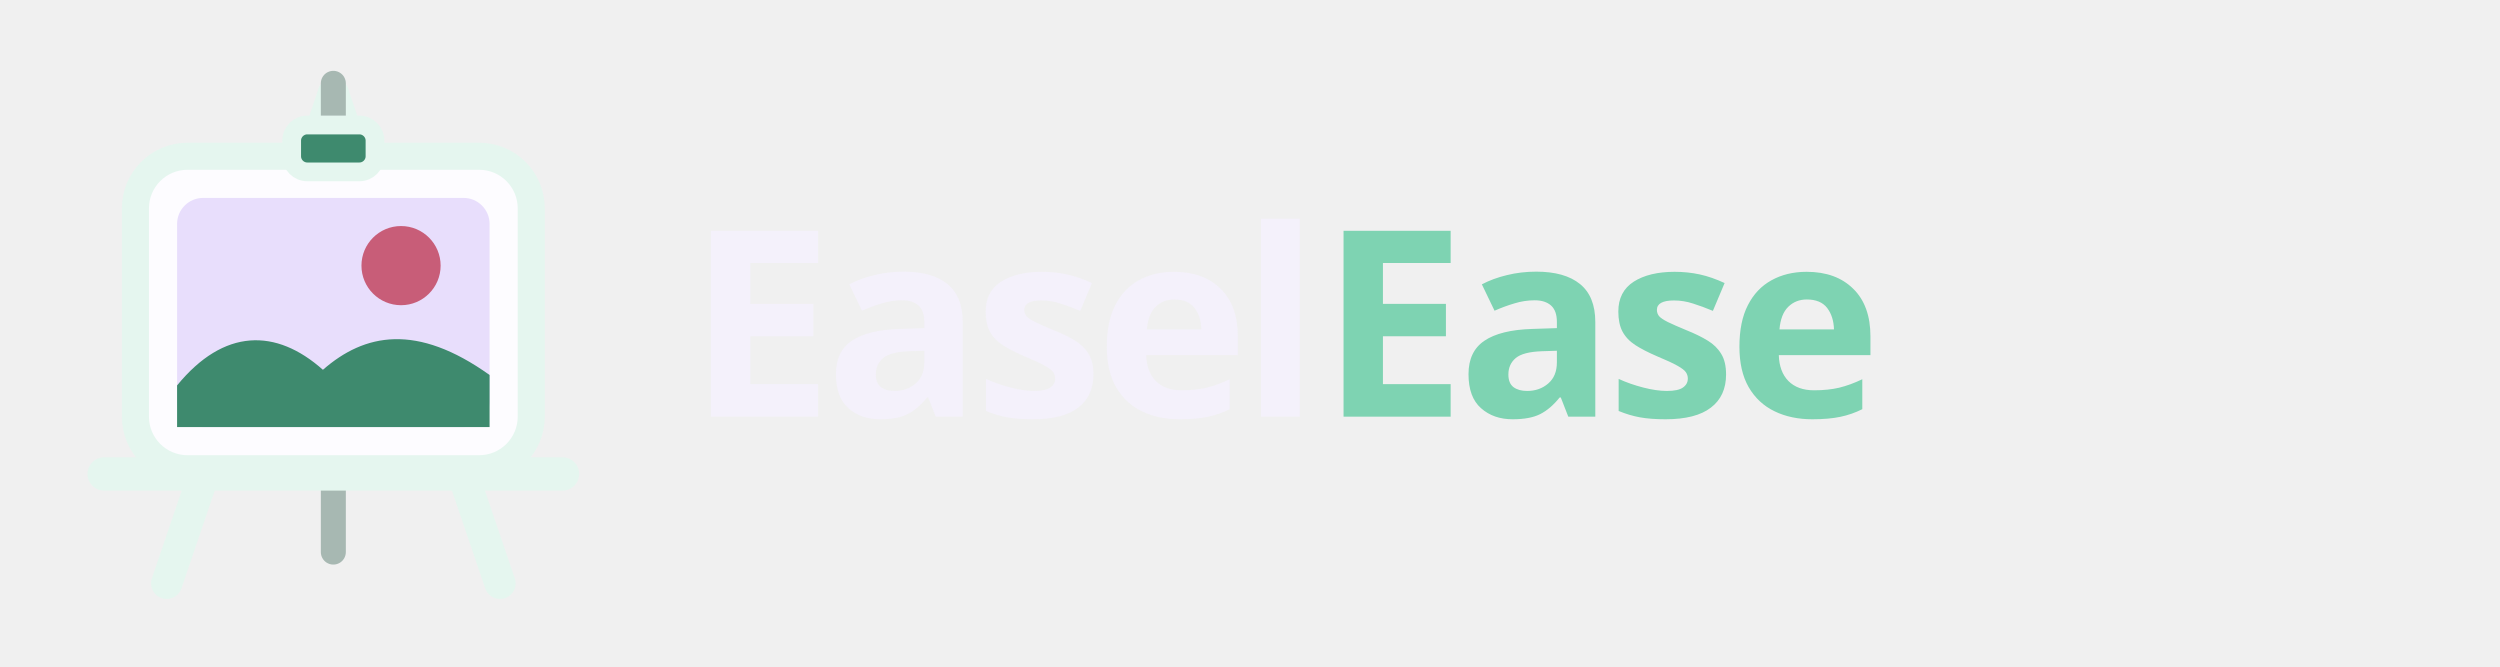
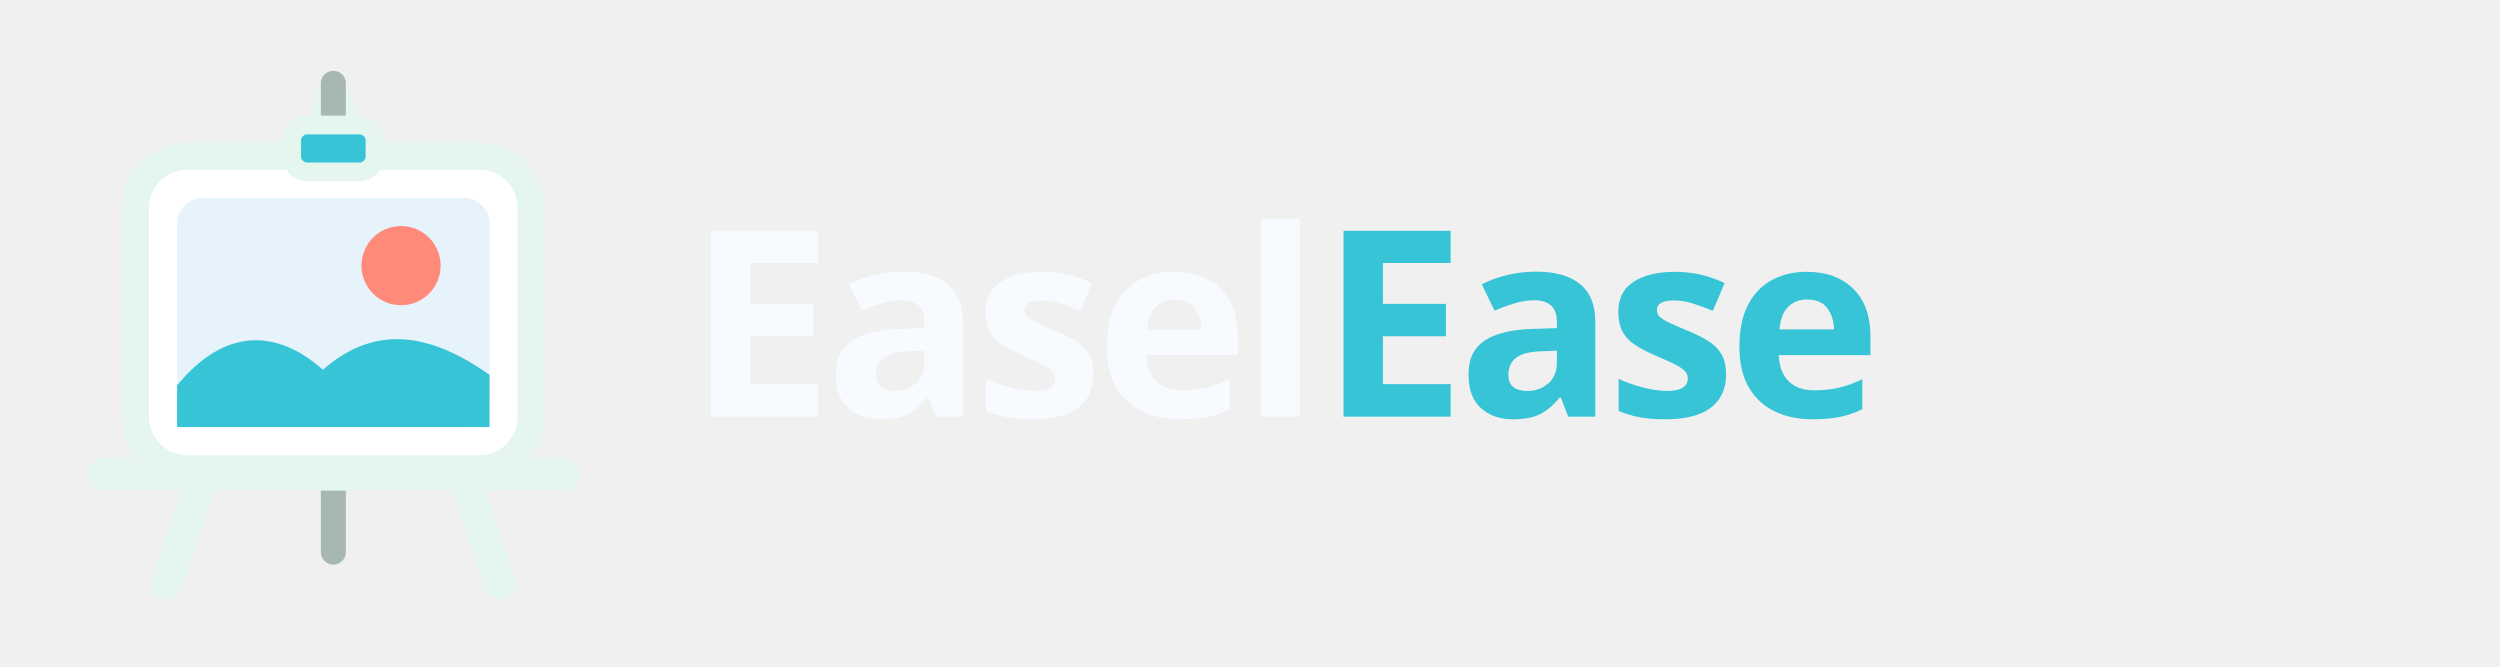
<svg xmlns="http://www.w3.org/2000/svg" width="480" height="128" viewBox="0 0 240 64" fill="none">
  <g transform="translate(4, 4)">
    <line x1="28" y1="5" x2="12" y2="52" stroke="#e5f6ef" stroke-width="3" stroke-linecap="round" />
    <line x1="28" y1="5" x2="44" y2="52" stroke="#e5f6ef" stroke-width="3" stroke-linecap="round" />
    <line x1="28" y1="4" x2="28" y2="49" stroke="#a7b8b2" stroke-width="2.4" stroke-linecap="round" />
-     <rect x="9" y="11" width="38" height="30" rx="5" fill="#fdfcff" stroke="#e5f6ef" stroke-width="2.6" />
-     <rect x="13" y="15" width="30" height="22" rx="2.5" fill="#e8defc" />
-     <circle cx="34.5" cy="21.5" r="3.8" fill="#c85d78" />
-     <path d="M13 33C17.5 27.5 22.5 27.5 27 31.5C31 28 36 27 43 32V37H13V33Z" fill="#3e8a6e" />
+     <rect x="9" y="11" width="38" height="30" rx="5" fill="#FFFFFF" stroke="#e5f6ef" stroke-width="2.6" />
+     <rect x="13" y="15" width="30" height="22" rx="2.5" fill="#E6F3FB" />
+     <circle cx="34.5" cy="21.5" r="3.8" fill="#FF8A7A" />
+     <path d="M13 33C17.5 27.5 22.5 27.5 27 31.5C31 28 36 27 43 32V37H13V33Z" fill="#37C4D6" />
    <line x1="6" y1="41.5" x2="50" y2="41.5" stroke="#e5f6ef" stroke-width="3.2" stroke-linecap="round" />
-     <rect x="24" y="8" width="8" height="4.5" rx="1.5" fill="#3e8a6e" stroke="#e5f6ef" stroke-width="1.8" />
+     <rect x="24" y="8" width="8" height="4.5" rx="1.5" fill="#37C4D6" stroke="#e5f6ef" stroke-width="1.8" />
  </g>
-   <text x="66" y="40" font-family="'Segoe UI Variable', 'Segoe UI', system-ui, sans-serif" font-size="25" font-weight="800" letter-spacing="-0.8" fill="#f4f1fb">Easel<tspan fill="#7ed3b2">Ease</tspan>
+   <text x="66" y="40" font-family="'Segoe UI Variable', 'Segoe UI', system-ui, sans-serif" font-size="25" font-weight="800" letter-spacing="-0.8" fill="#F7FBFF">Easel<tspan fill="#37C4D6">Ease</tspan>
  </text>
</svg>
